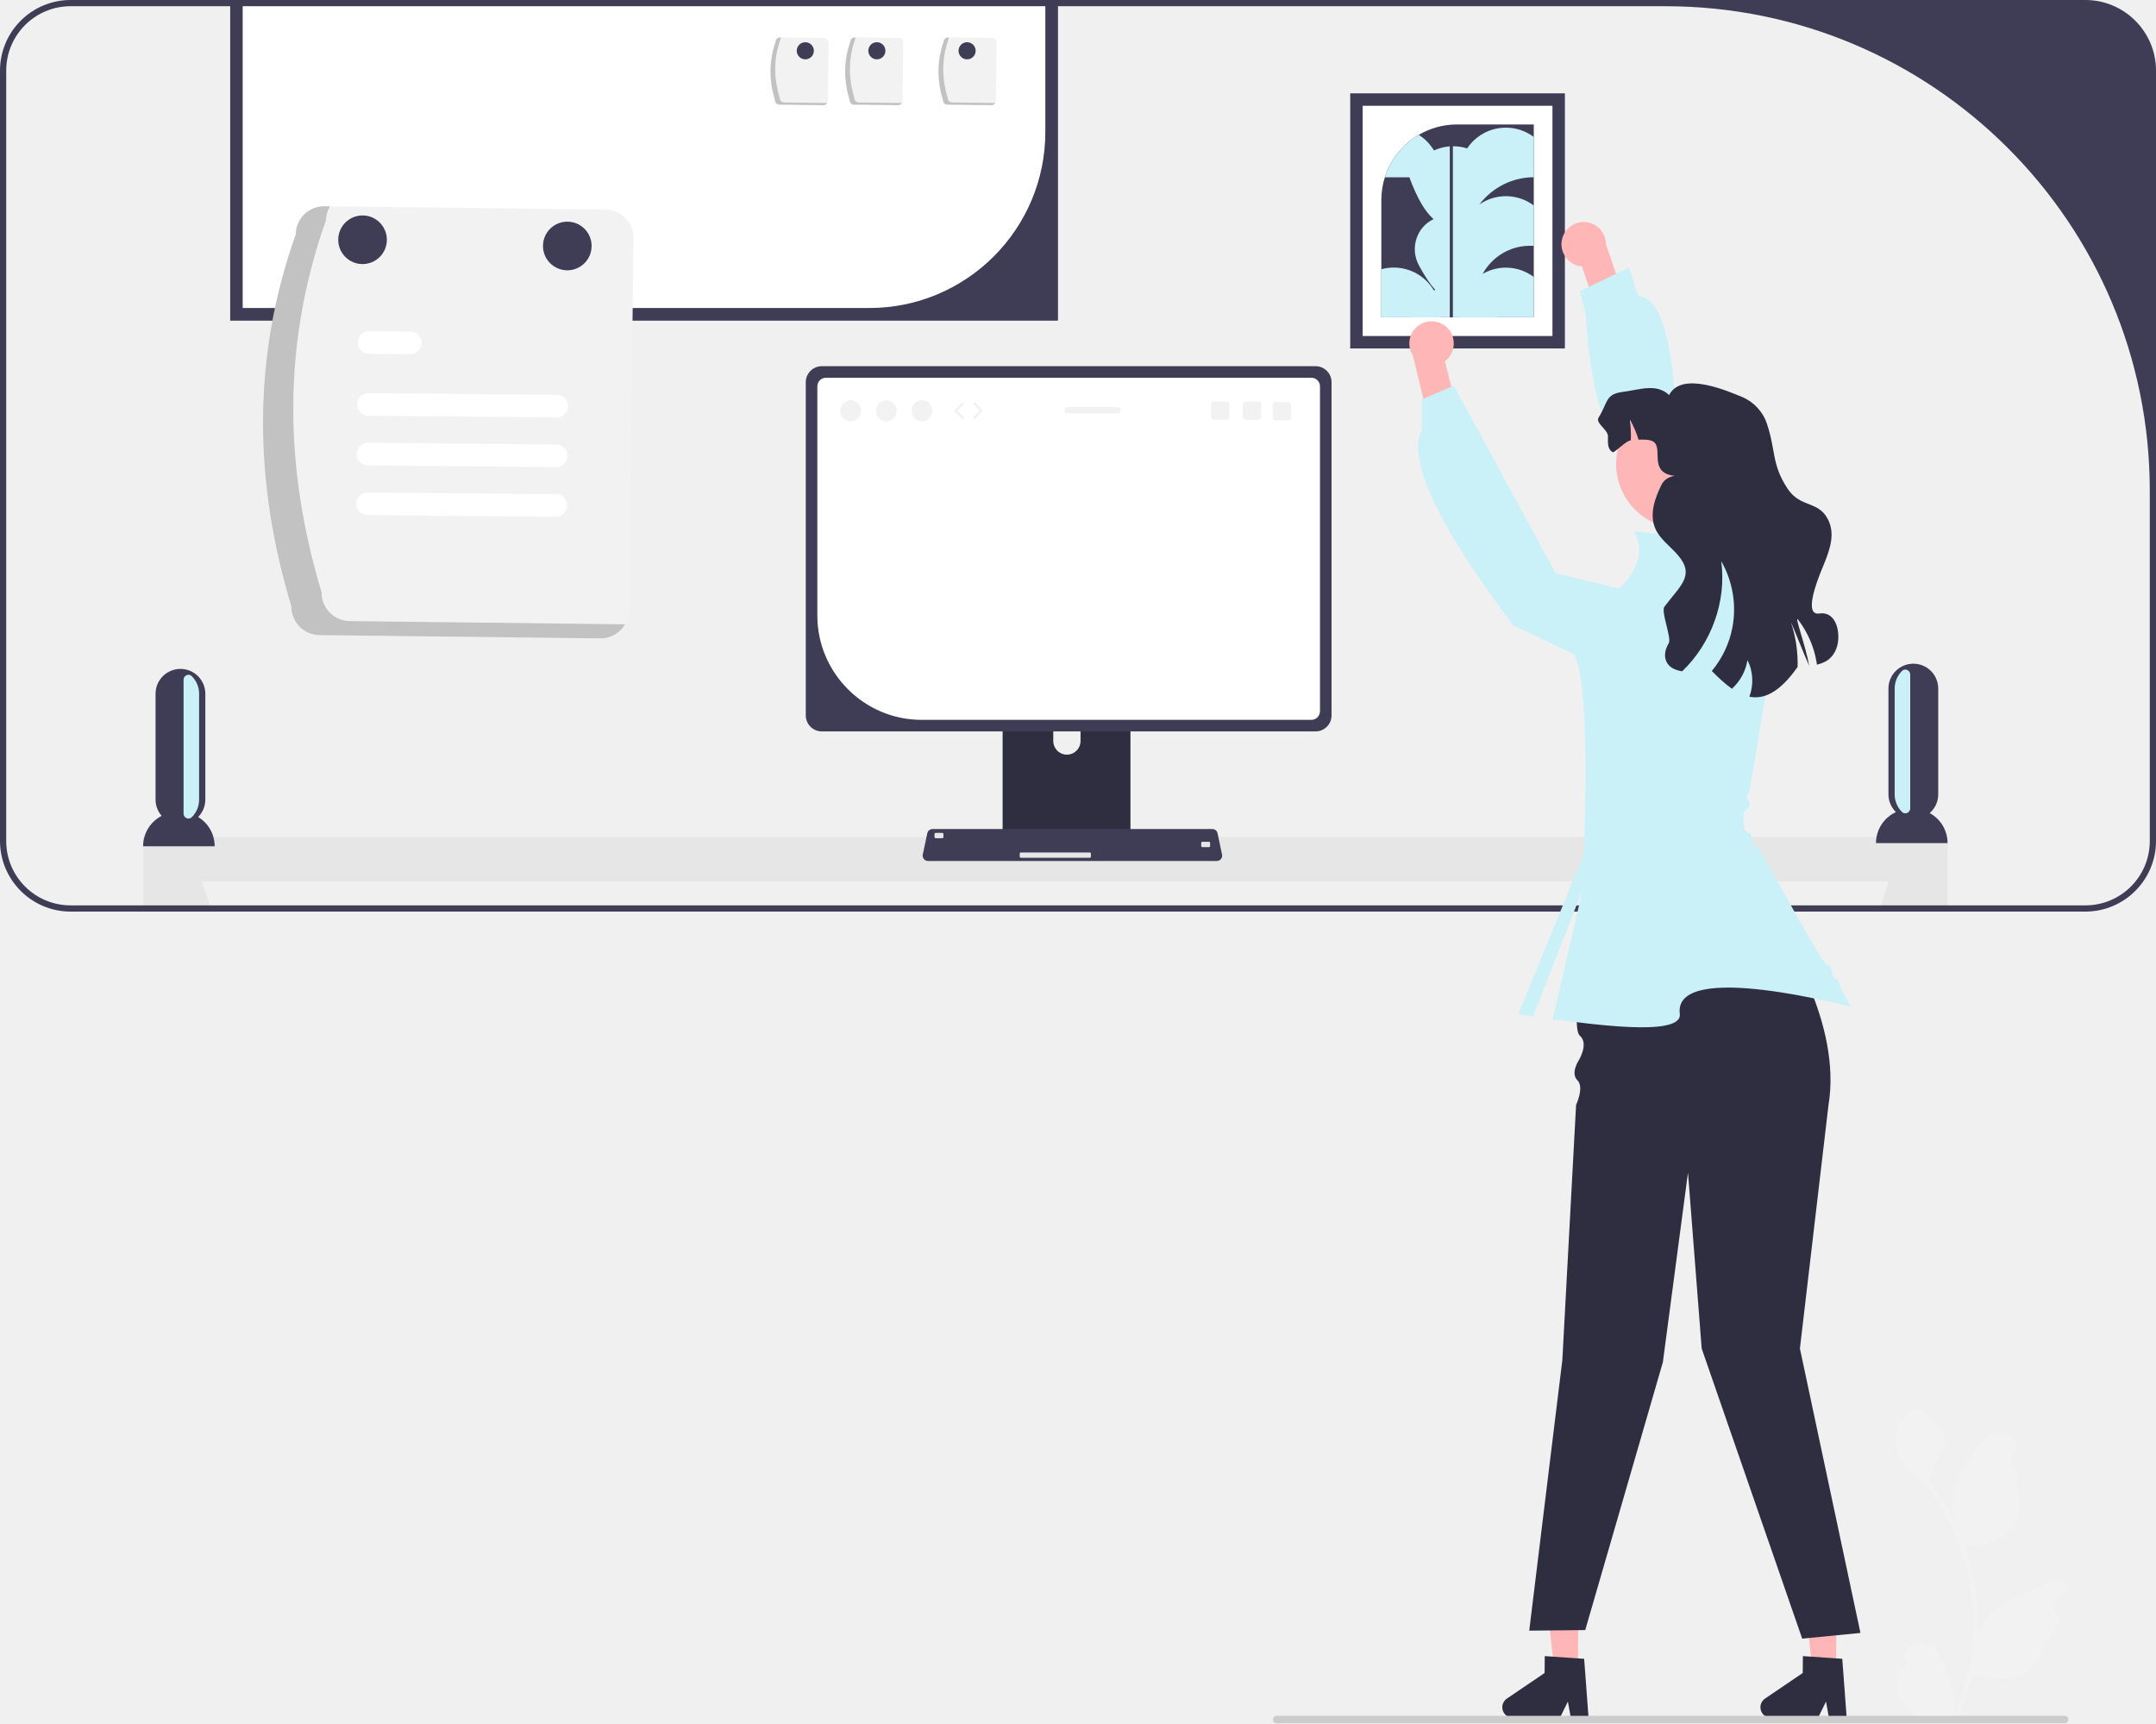
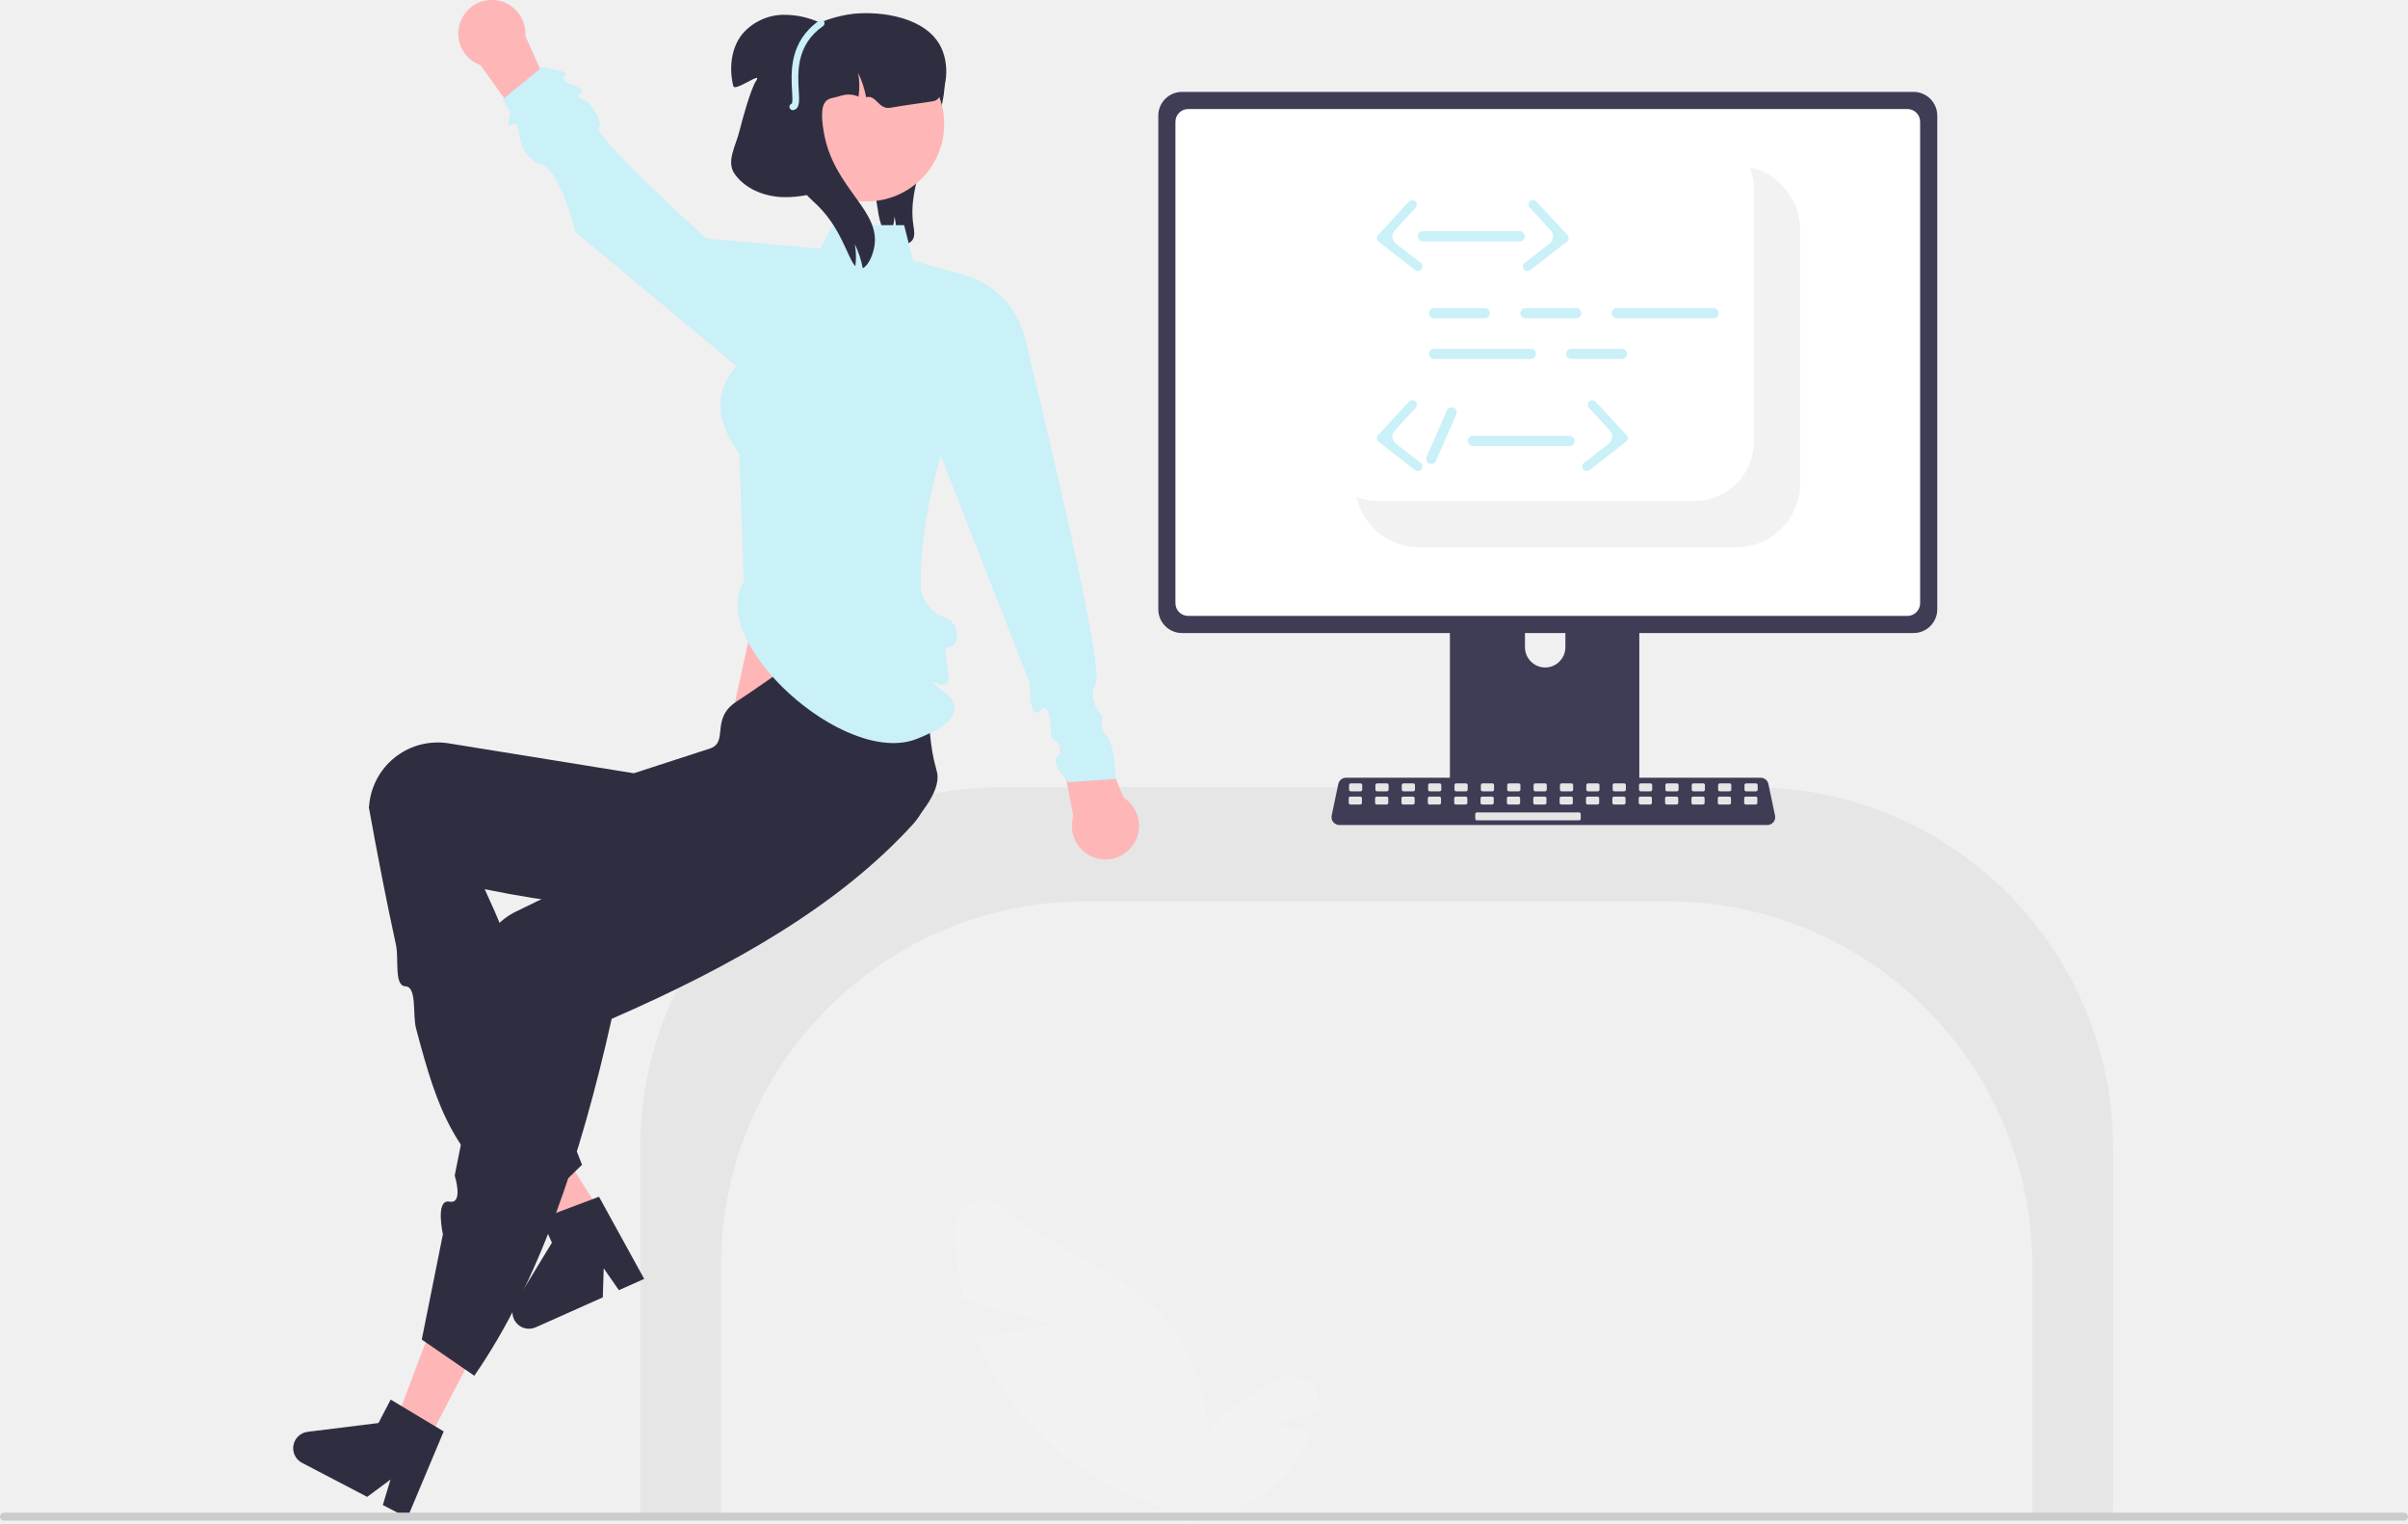
- <svg xmlns="http://www.w3.org/2000/svg" width="693" height="553.877" viewBox="0 0 693 553.877">
-   <rect x="46" y="269.036" width="580" height="14.233" fill="#e6e6e6" />
-   <g>
-     <path d="M63.693,262.601c1.421-1.444,2.307-3.413,2.307-5.601v-34c0-2.21-.9-4.21-2.34-5.66-.75-.75-1.66-1.35-2.66-1.76-.93-.37-1.94-.58-3-.58-4.42,0-8,3.58-8,8v34c0,2.003,.74,3.829,1.956,5.232-3.535,1.83-5.956,5.513-5.956,9.768h23c0-3.989-2.13-7.471-5.307-9.399Z" fill="#3f3d56" />
-     <path d="M620.262,261.339c1.675-1.466,2.738-3.614,2.738-6.017v-34c0-4.42-3.58-8-8-8-1.06,0-2.07,.21-3,.58-1,.41-1.91,1.01-2.66,1.76-1.44,1.45-2.34,3.45-2.34,5.66v34c0,2.236,.929,4.241,2.406,5.692-3.778,1.742-6.406,5.552-6.406,9.985h23c0-4.169-2.319-7.795-5.738-9.661Z" fill="#3f3d56" />
-   </g>
-   <rect x="46" y="282.38" width="14.23" height="10.62" fill="#e6e6e6" />
-   <polygon points="68.18 293 53.11 293 52.45 291 49.89 283.27 49.82 283.06 51.76 282.38 63.25 278.35 64.9 283.27 67.5 291 68.18 293" fill="#e6e6e6" />
-   <polygon points="622.18 283.06 622.11 283.27 619.55 291 618.89 293 603.82 293 604.5 291 607.1 283.27 608.75 278.35 620.24 282.38 622.18 283.06" fill="#e6e6e6" />
-   <rect x="611.77" y="282.38" width="14.23" height="10.62" fill="#e6e6e6" />
-   <rect x="74" width="266" height="103" fill="#3f3d56" />
-   <rect x="74" width="266" height="103" fill="#3f3d56" />
-   <path d="M78,0V99h201.394c31.263,0,56.606-25.343,56.606-56.606V0H78Z" fill="#fff" />
-   <path d="M670.31,0H22.69C10.18,0,0,10.18,0,22.69v247.62c0,12.51,10.18,22.69,22.69,22.69H670.31c12.51,0,22.69-10.18,22.69-22.69V22.69c0-12.51-10.18-22.69-22.69-22.69Zm20.69,270.31c0,11.43-9.26,20.69-20.69,20.69H22.69c-11.43,0-20.69-9.26-20.69-20.69V22.69C2,11.26,11.26,2,22.69,2H535.32c85.98,0,155.68,69.7,155.68,155.68v112.63Z" fill="#3f3d56" />
-   <path d="M361.37,209.23h-37.13c-1.09,0-1.97,.89-1.97,1.99v58.65h41.09v-58.65c0-1.1-.89-1.99-1.99-1.99Zm-14.05,28.95c0,.99-.33,1.89-.89,2.63-.8,1.06-2.07,1.75-3.5,1.75-1.42,0-2.69-.69-3.49-1.75-.56-.74-.89-1.64-.89-2.63v-6.81c.02-2.39,1.98-4.34,4.38-4.34s4.37,1.95,4.39,4.34v6.81Z" fill="#2f2e41" />
-   <path d="M322.14,268v5.65c0,.61,.49,1.11,1.1,1.11h39.14c.6,0,1.1-.5,1.1-1.11v-5.65h-41.34Z" fill="#3f3d56" />
-   <path d="M422.86,117.7h-158.72c-2.83,0-5.14,2.31-5.14,5.14v107.1c0,2.84,2.31,5.15,5.14,5.15h158.72c2.83,0,5.14-2.31,5.14-5.15V122.84c0-2.83-2.31-5.14-5.14-5.14Z" fill="#3f3d56" />
-   <path d="M421.52,121.41h-156.05c-1.519,0-2.75,1.231-2.75,2.75v73.731c0,18.413,15.065,33.479,33.479,33.479h125.332c1.512,0,2.75-1.238,2.75-2.75V124.17c0-1.518-1.242-2.76-2.76-2.76Z" fill="#fff" />
-   <g>
-     <path d="M392.8,274.67l-1.19-5.63-.25-1.21c-.16-.79-.86-1.36-1.67-1.36h-89.97c-.8,0-1.5,.57-1.67,1.36l-.25,1.21-1.19,5.63c-.1,.51,.02,1.03,.35,1.43,.32,.4,.81,.63,1.32,.63h92.85c.52,0,1-.23,1.33-.63,.32-.4,.45-.92,.34-1.43Z" fill="#3f3d56" />
-     <rect x="300.384" y="267.703" width="2.86" height="1.716" rx=".369" ry=".369" fill="#e6e6e6" />
-     <rect x="386.106" y="270.563" width="2.86" height="1.716" rx=".369" ry=".369" fill="#e6e6e6" />
-     <rect x="327.769" y="273.994" width="22.877" height="1.716" rx=".369" ry=".369" fill="#e6e6e6" />
-   </g>
-   <g>
-     <path d="M93.656,194.895c-12.001-39.797-12.753-79.65,1.398-119.578,.065-5.039,4.196-9.075,9.236-9.022l90.308,1.056c5.039,.065,9.075,4.196,9.022,9.235l-1.398,119.578c-.065,5.039-4.196,9.075-9.235,9.022l-90.308-1.056c-5.039-.065-9.075-4.196-9.022-9.235Z" fill="#f2f2f2" />
-     <path d="M112.394,199.631c-5.039-.065-9.075-4.196-9.022-9.235-12.002-39.797-12.753-79.65,1.398-119.578,.028-1.589,.476-3.142,1.297-4.503l-1.777-.021c-5.039-.053-9.171,3.983-9.236,9.022-14.151,39.928-13.399,79.781-1.398,119.578-.053,5.039,3.983,9.171,9.022,9.235l90.308,1.056c3.265,.027,6.295-1.698,7.938-4.519l-88.531-1.035Z" isolation="isolate" opacity=".2" />
-     <path d="M178.914,134.161l-60.519-.54c-2.005-.02-3.615-1.662-3.594-3.668,.02-2.002,1.657-3.61,3.659-3.594l60.519,.54c2.005,.024,3.611,1.67,3.587,3.675-.024,1.996-1.655,3.599-3.652,3.587l0,0Z" fill="#fff" />
-     <path d="M131.886,113.827l-13.314-.119c-2.005-.012-3.622-1.647-3.61-3.652,.012-2.005,1.647-3.622,3.652-3.61l.023,0,13.314,.119c2.005,.024,3.611,1.67,3.587,3.675-.024,1.996-1.655,3.599-3.652,3.587Z" fill="#fff" />
-     <path d="M178.629,166.088l-60.519-.54c-2.005-.024-3.611-1.67-3.587-3.675,.024-1.996,1.655-3.599,3.652-3.587l60.519,.54c2.005,.012,3.622,1.647,3.61,3.652s-1.647,3.622-3.652,3.61l-.023-0Z" fill="#fff" />
-     <path d="M178.771,150.124l-60.519-.54c-2.005-.015-3.619-1.654-3.603-3.659,.015-2.005,1.654-3.619,3.659-3.603l.009,0,60.519,.54c2.005,.024,3.611,1.67,3.587,3.675-.024,1.996-1.655,3.599-3.652,3.587l0,0Z" fill="#fff" />
-     <circle cx="116.533" cy="77.062" r="7.816" fill="#3f3d56" />
-     <circle cx="182.348" cy="79.062" r="7.816" fill="#3f3d56" />
-   </g>
-   <g>
-     <ellipse cx="273.422" cy="132.038" rx="3.321" ry="3.395" fill="#f2f2f2" />
-     <ellipse cx="284.894" cy="132.038" rx="3.321" ry="3.395" fill="#f2f2f2" />
-     <ellipse cx="296.366" cy="132.038" rx="3.321" ry="3.395" fill="#f2f2f2" />
-     <path d="M309.447,134.721c-.102,0-.204-.04-.281-.118l-2.241-2.291c-.149-.153-.149-.397,0-.549l2.241-2.29c.152-.155,.401-.157,.555-.006,.155,.152,.158,.4,.006,.555l-1.972,2.016,1.972,2.016c.152,.155,.149,.404-.006,.555-.076,.075-.175,.112-.275,.112Z" fill="#f2f2f2" />
-     <path d="M313.212,134.721c-.099,0-.198-.037-.275-.112-.155-.152-.158-.4-.006-.555l1.972-2.016-1.972-2.016c-.152-.155-.149-.404,.006-.555,.155-.152,.404-.149,.555,.006l2.24,2.29c.149,.153,.149,.397,0,.549l-2.24,2.291c-.077,.079-.179,.118-.281,.118Z" fill="#f2f2f2" />
-     <path d="M404.515,129.036h-4.166c-.475,0-.86,.385-.86,.86v4.17c0,.475,.385,.86,.86,.86h4.166c.475,0,.864-.385,.864-.86v-4.17c0-.475-.389-.86-.864-.86Z" fill="#f2f2f2" />
-     <path d="M394.305,129.036h-4.166c-.475,0-.86,.385-.86,.86v4.17c0,.475,.385,.86,.86,.86h4.166c.475,0,.864-.385,.864-.86v-4.17c0-.475-.389-.86-.864-.86Z" fill="#f2f2f2" />
-     <path d="M414.136,129.232h-4.166c-.475,0-.86,.385-.86,.86v4.17c0,.475,.385,.86,.86,.86h4.166c.475,0,.864-.385,.864-.86v-4.17c0-.475-.389-.86-.864-.86Z" fill="#f2f2f2" />
-     <path d="M359.191,130.819h-16.025c-.581,0-1.048,.471-1.048,1.048s.467,1.048,1.048,1.048h16.025c.577,0,1.048-.471,1.048-1.048s-.471-1.048-1.048-1.048Z" fill="#f2f2f2" />
-   </g>
-   <g>
-     <path d="M303.09,32.19c-1.882-6.241-2-12.49,.219-18.752,.01-.79,.658-1.423,1.448-1.415l14.162,.166c.79,.01,1.423,.658,1.415,1.448l-.219,18.752c-.01,.79-.658,1.423-1.448,1.415l-14.162-.166c-.79-.01-1.423-.658-1.415-1.448Z" fill="#f2f2f2" />
-     <path d="M306.028,32.933c-.79-.01-1.423-.658-1.415-1.448-1.882-6.241-2-12.491,.219-18.752,.004-.249,.075-.493,.203-.706l-.279-.003c-.79-.008-1.438,.625-1.448,1.415-2.219,6.261-2.101,12.511-.219,18.752-.008,.79,.625,1.438,1.415,1.448l14.162,.166c.512,.004,.987-.266,1.245-.709l-13.883-.162Z" isolation="isolate" opacity=".2" />
-   </g>
-   <g>
-     <path d="M273.09,32.19c-1.882-6.241-2-12.49,.219-18.752,.01-.79,.658-1.423,1.448-1.415l14.162,.166c.79,.01,1.423,.658,1.415,1.448l-.219,18.752c-.01,.79-.658,1.423-1.448,1.415l-14.162-.166c-.79-.01-1.423-.658-1.415-1.448Z" fill="#f2f2f2" />
-     <path d="M276.028,32.933c-.79-.01-1.423-.658-1.415-1.448-1.882-6.241-2-12.491,.219-18.752,.004-.249,.075-.493,.203-.706l-.279-.003c-.79-.008-1.438,.625-1.448,1.415-2.219,6.261-2.101,12.511-.219,18.752-.008,.79,.625,1.438,1.415,1.448l14.162,.166c.512,.004,.987-.266,1.245-.709l-13.883-.162Z" isolation="isolate" opacity=".2" />
-   </g>
-   <g>
-     <path d="M249.09,32.19c-1.882-6.241-2-12.49,.219-18.752,.01-.79,.658-1.423,1.448-1.415l14.162,.166c.79,.01,1.423,.658,1.415,1.448l-.219,18.752c-.01,.79-.658,1.423-1.448,1.415l-14.162-.166c-.79-.01-1.423-.658-1.415-1.448Z" fill="#f2f2f2" />
-     <path d="M252.028,32.933c-.79-.01-1.423-.658-1.415-1.448-1.882-6.241-2-12.491,.219-18.752,.004-.249,.075-.493,.203-.706l-.279-.003c-.79-.008-1.438,.625-1.448,1.415-2.219,6.261-2.101,12.511-.219,18.752-.008,.79,.625,1.438,1.415,1.448l14.162,.166c.512,.004,.987-.266,1.245-.709l-13.883-.162Z" isolation="isolate" opacity=".2" />
-   </g>
-   <circle cx="258.85" cy="16.323" r="2.751" fill="#3f3d56" />
-   <circle cx="281.85" cy="16.323" r="2.751" fill="#3f3d56" />
-   <circle cx="310.85" cy="16.323" r="2.751" fill="#3f3d56" />
-   <path d="M64,223v34c0,2.209-.895,4.207-2.341,5.654-.977,.978-2.659,.241-2.659-1.141v-43.039c0-1.369,1.665-2.121,2.637-1.157l.023,.022c1.44,1.45,2.34,3.45,2.34,5.66Z" fill="#caf0f8" />
-   <path d="M609,221.323v34c0,2.209,.895,4.207,2.341,5.654,.977,.978,2.659,.241,2.659-1.141v-43.039c0-1.369-1.665-2.121-2.637-1.157l-.023,.022c-1.44,1.45-2.34,3.45-2.34,5.66Z" fill="#caf0f8" />
-   <rect x="434" y="30" width="69" height="82" fill="#3f3d56" />
-   <path d="M438,108h61V34h-61V108Z" fill="#fff" />
-   <path d="M468.34,40c-4.49,0-8.7,1.22-12.31,3.34-5.14,3.02-9.08,7.87-10.91,13.66-.73,2.32-1.12,4.78-1.12,7.34v37.66h49V40h-24.66Z" fill="#3f3d56" />
-   <path d="M481.181,101.972h-28.181c1.365-3.866,4.275-7.006,7.992-8.66,1.863-.837,3.926-1.305,6.099-1.305,1.565,0,3.079,.239,4.494,.698,4.474,1.405,8.042,4.863,9.596,9.268Z" fill="#caf0f8" />
-   <g>
-     <path d="M448,86c-1.38,0-2.73,.19-4,.54v15.46h18.96c.03-.33,.04-.66,.04-1,0-2.81-.78-5.45-2.12-7.69-2.63-4.38-7.41-7.31-12.88-7.31Z" fill="#caf0f8" />
-     <path d="M493,56.972v-12.955c-2.491-1.873-5.6-2.99-8.969-2.99-5.192,0-9.766,2.651-12.446,6.677-1.415-.458-2.93-.698-4.494-.698-2.172,0-4.235,.468-6.099,1.305-.03,.013-.057,.031-.086,.044-.009-.015-.017-.031-.026-.046-1.21-2.01-2.87-3.72-4.85-4.97-5.14,3.02-9.08,7.87-10.91,13.66h7.891c2.517,6.801,5.114,11.134,7.777,13.439-5.514,2.576-7.625,9.417-4.739,14.793,5.682,10.583,10.109,12.781,13.9,10.745-.556,1.564-.866,3.245-.866,4.999,0,.339,.01,.668,.04,.996h23.876v-12.955c-2.491-1.873-5.6-2.99-8.969-2.99-2.722,0-5.27,.734-7.469,2.007l.047-.084c3.081-5.49,8.822-8.951,15.117-8.951h1.273v-12.955c-2.491-1.873-5.6-2.99-8.969-2.99-3.172,0-6.11,.993-8.53,2.681l.097-.125c4.193-5.394,10.57-8.64,17.402-8.64h0Z" fill="#caf0f8" />
-   </g>
-   <rect x="466" y="45" width="1" height="57" fill="#3f3d56" />
-   <g>
-     <polygon points="507.178 536.66 499.593 536.596 496.235 506.656 507.43 506.75 507.178 536.66" fill="#ffb6b6" />
-     <path d="M482.881,548.722c-.016,1.867,1.489,3.404,3.362,3.421l15.082,.126,2.64-5.352,.97,5.379,5.691,.052-1.437-19.185-1.98-.132-8.076-.557-2.605-.174-.046,5.428-12.115,8.217c-.922,.626-1.477,1.663-1.486,2.777Z" fill="#2f2e41" />
-   </g>
-   <g>
-     <polygon points="590.147 536.66 582.562 536.596 579.204 506.656 590.399 506.75 590.147 536.66" fill="#ffb6b6" />
-     <path d="M565.85,548.722c-.016,1.867,1.489,3.404,3.362,3.421l15.082,.126,2.64-5.352,.97,5.379,5.691,.052-1.437-19.185-1.98-.132-8.076-.557-2.605-.174-.046,5.428-12.115,8.217c-.922,.626-1.477,1.663-1.486,2.777Z" fill="#2f2e41" />
-   </g>
-   <path d="M465.068,105.229c3.189,2.972,2.891,8.295-.621,10.878l8.65,34.592-8.98,4.745-9.974-41.161c-1.752-2.709-1.502-6.357,.819-8.798,2.72-2.861,7.244-2.976,10.105-.256Z" fill="#ffb6b6" />
-   <path d="M509.539,300.493h63.272s19.316,28.319,14.91,54.751l-9.178,78.196,19.457,91.413-18.723,1.836-32.306-93.248-4.405-56.536-8.077,60.942-24.95,86.088-18.003,.185,10.646-87.007,4.415-81.984s2.698-5.677,.426-7.92,.335-6.226,.335-6.226c0,0,3.48-5.508,.436-8.105-3.043-2.597,1.744-32.384,1.744-32.384Z" fill="#2f2e41" />
-   <path d="M595,323.672s-57.27-15.419-55.068,2.203c.975,7.801-30.97,2.871-40.831,1.711l9.626-41.727-15.962,40.868c-2.908-.455-4.714-.808-4.714-.808l21.043-51.441s2.203-49.928-2.313-62.168c-4.516-12.24,6.718-17.13,6.718-17.13,11.096-8.233,16.394-16.366,11.682-24.325l24.296,2.093,2.203,11.953,20.661,10.059-10.068,59.547s-1.31,1.446-.445,2.631,1.015,2.13-.529,3.126c-1.543,.996-.824,4.873-.824,4.873,0,0,.073,2.397,1.513,2.564s.949,1.609,.949,1.609c0,0-.094,2.91,1.299,2.203,.936-.475,21.719,39.483,23.304,38.845,1.585-.638,1.038,4.075,2.413,4.288s1.384,2.467,1.977,3.527c1.892,3.381,3.068,5.497,3.068,5.497Z" fill="#caf0f8" />
-   <path d="M530.103,215.429l2.498-23.302-32.578-7.869-32.717-60.299-10.279,4.405v10.279s-8.811,8.811,20.906,50.727l8.464,11.683,46.205,21.698-2.498-7.323Z" fill="#caf0f8" />
-   <g>
-     <path d="M502.115,76.792c-1.085,4.222,2.033,8.546,6.383,8.83l11.348,33.803,10.122-.84-13.772-40.05c.016-3.226-2.159-6.165-5.43-6.971-3.833-.945-7.706,1.396-8.651,5.228Z" fill="#ffb6b6" />
-     <path d="M571.68,203.339h0c8.301-5.437,9.322-17.211,2.08-23.996l-34.937-32.735s1.318-51.278-12.26-51.404l-2.935-9.171-15.793,7.537,1.919,7.58s1.033,31.368,10.311,40.722c.168,13.213,5.706,16.716,5.706,16.716l45.908,44.75Z" fill="#caf0f8" />
-   </g>
-   <circle cx="540.296" cy="149.12" r="20.816" fill="#ffb6b6" />
-   <path d="M590.876,205.448c-.15,2.99-1.58,5.86-4.23,7.23-.84,.42-1.72,.74-2.63,.97-.03-.3-.08-.59-.13-.88-.83-4.92-2.89-9.61-5.9-13.57-1.43-1.88,2.53,8.78,3.53,14.78-.91-1.82-5.54-13.5-5.84-13.94,0,.02,.02,.08,.06,.21,1.5,4.53,2.18,9.33,2.07,14.11-5.8,8.27-10.85,10.5-15.5,9.57,1.4-3.78,1.25-8.16-.64-11.74-.52,3.52-2.35,6.79-4.97,9.19-2.2-1.53-4.34-3.56-6.47-5.71,3.35-4.03,5.67-8.9,6.63-14.05,1.37-7.21,.06-14.9-3.61-21.25,1.77,12.89-3.16,26.44-12.55,35.4-2.22-.34-4.22-1.22-5.11-3.2-.83-1.86-.27-4.06,.78-5.8,1.03-1.74-2.58-10.15-1.37-11.77,5.06-6.74,9.87-9.98,4.45-16.43-2.49-2.97-5.96-5.25-7.45-8.83-1.88-4.51-.07-9.66,2.11-14.02,2.19-4.37,9.48-2.33,4.6-2.73-8.39-.68-4.73-7.49-6.57-10.33-1.03-1.59-3.57-1.33-5.47-1.35-.67-2.25-1.61-4.43-2.79-6.47,.3,2.21,.41,4.45,.33,6.68-1.52,.26-3.99,2.81-5.3,3.63l-.48,.23c-1.85-1.06-1.575-3.042-1.585-5.182-.02-2.14-4.14-4.19-3-6,3.03-4.79,2.055-7.488,7.676-8.218s10.85-2.86,15,1c4-8,19.57-.94,23.33,.57,3.76,1.52,6.79,4.74,8.07,8.58,2.98,8.9,1.47,13,6.6,20.85,4.39,6.72,10.6,3.55,13.51,11.03,1.83,4.72-.35,9.94-2.29,14.61-1.94,4.68-5.95,15.33-.95,14.57,4.26-.66,6.33,3.58,6.09,8.26Z" fill="#2f2e41" />
-   <path d="M610.524,536.544c2.066,.129,3.208-2.437,1.645-3.933l-.155-.618c.02-.05,.041-.099,.062-.148,2.089-4.982,9.17-4.947,11.241,.042,1.839,4.428,4.179,8.864,4.756,13.546,.258,2.067,.142,4.172-.316,6.2,4.308-9.411,6.575-19.687,6.575-30.021,0-2.597-.142-5.193-.433-7.783-.239-2.119-.568-4.224-.995-6.31-2.306-11.277-7.299-22.018-14.5-30.99-3.462-1.892-6.349-4.851-8.093-8.397-.626-1.279-1.117-2.655-1.35-4.056,.394,.052,1.486-5.949,1.188-6.317,.549-.833,1.532-1.247,2.131-2.06,2.982-4.043,7.091-3.337,9.236,2.157,4.582,2.313,4.627,6.148,1.815,9.837-1.789,2.347-2.035,5.522-3.604,8.035,.162,.207,.329,.407,.491,.614,2.961,3.798,5.522,7.88,7.681,12.169-.61-4.766,.291-10.508,1.826-14.21,1.748-4.217,5.025-7.769,7.91-11.415,3.466-4.379,10.573-2.468,11.184,3.083,.006,.054,.012,.107,.017,.161-.429,.242-.848,.499-1.259,.77-2.339,1.547-1.531,5.174,1.241,5.602l.063,.01c-.155,1.544-.42,3.074-.807,4.579,3.702,14.316-4.29,19.53-15.701,19.764-.252,.129-.497,.258-.749,.381,1.156,3.255,2.08,6.594,2.764,9.979,.614,2.99,1.04,6.013,1.279,9.049,.297,3.83,.271,7.68-.052,11.503l.019-.136c.82-4.211,3.107-8.145,6.427-10.87,4.946-4.063,11.933-5.559,17.268-8.824,2.568-1.572,5.859,.459,5.411,3.437l-.022,.143c-.794,.323-1.569,.698-2.319,1.117-.429,.242-.848,.499-1.259,.77-2.339,1.547-1.531,5.174,1.241,5.602l.063,.01c.045,.006,.084,.013,.129,.019-1.363,3.236-3.262,6.239-5.639,8.829-2.315,12.497-12.256,13.683-22.89,10.044h-.006c-1.163,5.064-2.861,10.011-5.044,14.726h-18.02c-.065-.2-.123-.407-.181-.607,1.666,.103,3.346,.006,4.986-.297-1.337-1.641-2.674-3.294-4.011-4.935-.032-.032-.058-.065-.084-.097-.678-.84-1.363-1.673-2.041-2.512l-0-.001c-.042-2.578,.267-5.147,.879-7.64l.001-0Z" fill="#f2f2f2" />
-   <path d="M409.166,552.687c0,.66,.53,1.19,1.19,1.19h253.29c.66,0,1.19-.53,1.19-1.19,0-.66-.53-1.19-1.19-1.19h-253.29c-.66,0-1.19,.53-1.19,1.19Z" fill="#ccc" />
+ <svg xmlns="http://www.w3.org/2000/svg" data-name="Layer 1" width="717.67" height="453.964" viewBox="0 0 717.67 453.964">
+   <path d="M527.601,309.438a3.827,3.827,0,0,1-4.314,1.257,5.829,5.829,0,0,1-.679-.248,28.826,28.826,0,0,0-.367-7.989,21.362,21.362,0,0,1-1.64,6.57,8.911,8.911,0,0,1-1.76-2.513,22.425,22.425,0,0,1-1.603-6.046c-1.204-7.088-2.393-14.462-.428-21.389,2.879-10.119,11.957-17.393,15.749-27.211l1.868-1.677c3.198,5.445,3.339,12.212,2.036,18.387-1.297,6.187-3.909,11.994-5.975,17.96s-3.613,12.313-2.655,18.556C528.054,306.566,528.39,308.181,527.601,309.438Z" transform="translate(-255.6148 -237.9612)" fill="#2f2e41" />
+   <polygon points="230.469 157.098 218.295 212.779 271.469 230.098 263.65 157.098 230.469 157.098" fill="#ffb6b6" />
+   <path d="M861.314,690.559h24.096V580.09A107.653,107.653,0,0,0,777.879,472.559H553.94A107.653,107.653,0,0,0,446.41,580.09V690.559h24.096V615.09A108.654,108.654,0,0,1,579.036,506.559H752.783A108.654,108.654,0,0,1,861.314,615.09Z" transform="translate(-255.6148 -237.9612)" fill="#e6e6e6" />
+   <path d="M568.509,632.767l-25.68-7.775a88.484,88.484,0,0,1-2.509-20.963,8.399,8.399,0,0,1,13.815-6.355c13.773,11.814,33.948,18.118,46.968,31.58a52.073,52.073,0,0,1,13.888,42.946l5.621,18.181a87.259,87.259,0,0,1-63.977-35.285,84.287,84.287,0,0,1-10.122-18.565C557.405,635.296,568.509,632.767,568.509,632.767Z" transform="translate(-255.6148 -237.9612)" fill="#f2f2f2" />
+   <path d="M635.438,662.54l13.098-3.966q.025-.104.05-.209a8.409,8.409,0,0,0-12.483-9.094c-5.946,3.532-12.548,6.573-17.289,11.476a26.559,26.559,0,0,0-7.083,21.904l-2.867,9.273a44.505,44.505,0,0,0,32.63-17.996,42.989,42.989,0,0,0,5.162-9.469C641.101,663.83,635.438,662.54,635.438,662.54Z" transform="translate(-255.6148 -237.9612)" fill="#f2f2f2" />
+   <path d="M741.463,391.091H690.458a2.721,2.721,0,0,0-2.717,2.724v80.574h56.447V393.815A2.723,2.723,0,0,0,741.463,391.091Zm-25.331,45.781a6.051,6.051,0,0,1-6.023-6.023v-9.293a6.023,6.023,0,0,1,12.046,0v9.293a6.051,6.051,0,0,1-6.023,6.023Z" transform="translate(-255.6148 -237.9612)" fill="#3f3d56" />
+   <path d="M825.924,265.347H607.895a7.078,7.078,0,0,0-7.066,7.066V419.54a7.073,7.073,0,0,0,7.066,7.066h218.029a7.073,7.073,0,0,0,7.066-7.066V272.413A7.078,7.078,0,0,0,825.924,265.347Z" transform="translate(-255.6148 -237.9612)" fill="#3f3d56" />
+   <path d="M824.104,270.45H609.717a3.787,3.787,0,0,0-3.779,3.787V417.718a3.786,3.786,0,0,0,3.779,3.779H824.104a3.786,3.786,0,0,0,3.779-3.779V274.237A3.787,3.787,0,0,0,824.104,270.45Z" transform="translate(-255.6148 -237.9612)" fill="#fff" />
+   <path d="M687.565,471.812v7.774a1.523,1.523,0,0,0,1.52,1.52h53.758a1.527,1.527,0,0,0,1.52-1.52V471.812Z" transform="translate(-255.6148 -237.9612)" fill="#3f3d56" />
+   <path d="M782.345,483.811H654.796a2.346,2.346,0,0,1-2.296-2.83l1.979-9.4a2.356,2.356,0,0,1,2.296-1.863H780.366a2.356,2.356,0,0,1,2.296,1.863l1.979,9.4a2.346,2.346,0,0,1-2.296,2.83Z" transform="translate(-255.6148 -237.9612)" fill="#3f3d56" />
+   <rect x="402.066" y="233.45" width="3.928" height="2.357" rx="0.488" fill="#e6e6e6" />
+   <rect x="409.923" y="233.45" width="3.928" height="2.357" rx="0.488" fill="#e6e6e6" />
+   <rect x="417.779" y="233.45" width="3.928" height="2.357" rx="0.488" fill="#e6e6e6" />
+   <rect x="425.636" y="233.45" width="3.928" height="2.357" rx="0.488" fill="#e6e6e6" />
+   <rect x="433.493" y="233.45" width="3.928" height="2.357" rx="0.488" fill="#e6e6e6" />
+   <rect x="441.35" y="233.45" width="3.928" height="2.357" rx="0.488" fill="#e6e6e6" />
+   <rect x="449.207" y="233.45" width="3.928" height="2.357" rx="0.488" fill="#e6e6e6" />
+   <rect x="457.063" y="233.45" width="3.928" height="2.357" rx="0.488" fill="#e6e6e6" />
+   <rect x="464.92" y="233.45" width="3.928" height="2.357" rx="0.488" fill="#e6e6e6" />
+   <rect x="472.777" y="233.45" width="3.928" height="2.357" rx="0.488" fill="#e6e6e6" />
+   <rect x="480.634" y="233.45" width="3.928" height="2.357" rx="0.488" fill="#e6e6e6" />
+   <rect x="488.49" y="233.45" width="3.928" height="2.357" rx="0.488" fill="#e6e6e6" />
+   <rect x="496.347" y="233.45" width="3.928" height="2.357" rx="0.488" fill="#e6e6e6" />
+   <rect x="504.204" y="233.45" width="3.928" height="2.357" rx="0.488" fill="#e6e6e6" />
+   <rect x="512.061" y="233.45" width="3.928" height="2.357" rx="0.488" fill="#e6e6e6" />
+   <rect x="519.917" y="233.45" width="3.928" height="2.357" rx="0.488" fill="#e6e6e6" />
+   <rect x="401.973" y="237.378" width="3.928" height="2.357" rx="0.488" fill="#e6e6e6" />
+   <rect x="409.83" y="237.378" width="3.928" height="2.357" rx="0.488" fill="#e6e6e6" />
+   <rect x="417.687" y="237.378" width="3.928" height="2.357" rx="0.488" fill="#e6e6e6" />
+   <rect x="425.543" y="237.378" width="3.928" height="2.357" rx="0.488" fill="#e6e6e6" />
+   <rect x="433.4" y="237.378" width="3.928" height="2.357" rx="0.488" fill="#e6e6e6" />
+   <rect x="441.257" y="237.378" width="3.928" height="2.357" rx="0.488" fill="#e6e6e6" />
+   <rect x="449.114" y="237.378" width="3.928" height="2.357" rx="0.488" fill="#e6e6e6" />
+   <rect x="456.97" y="237.378" width="3.928" height="2.357" rx="0.488" fill="#e6e6e6" />
+   <rect x="464.827" y="237.378" width="3.928" height="2.357" rx="0.488" fill="#e6e6e6" />
+   <rect x="472.684" y="237.378" width="3.928" height="2.357" rx="0.488" fill="#e6e6e6" />
+   <rect x="480.541" y="237.378" width="3.928" height="2.357" rx="0.488" fill="#e6e6e6" />
+   <rect x="488.398" y="237.378" width="3.928" height="2.357" rx="0.488" fill="#e6e6e6" />
+   <rect x="496.254" y="237.378" width="3.928" height="2.357" rx="0.488" fill="#e6e6e6" />
+   <rect x="504.111" y="237.378" width="3.928" height="2.357" rx="0.488" fill="#e6e6e6" />
+   <rect x="511.968" y="237.378" width="3.928" height="2.357" rx="0.488" fill="#e6e6e6" />
+   <rect x="519.825" y="237.378" width="3.928" height="2.357" rx="0.488" fill="#e6e6e6" />
+   <rect x="439.686" y="242.092" width="31.427" height="2.357" rx="0.488" fill="#e6e6e6" />
+   <path d="M792.138,306.469v75.52a19.073,19.073,0,0,1-19.07,19.07h-94.52a19.081,19.081,0,0,1-17.51-11.49,17.984,17.984,0,0,1-1.13-3.51,17.367,17.367,0,0,0,6.3,1.17h94.52a17.605,17.605,0,0,0,17.58-17.58v-75.52a17.368,17.368,0,0,0-1.17-6.3,17.988,17.988,0,0,1,3.51,1.13A19.081,19.081,0,0,1,792.138,306.469Z" transform="translate(-255.6148 -237.9612)" fill="#f2f2f2" />
+   <polygon points="183.897 368.973 174.522 374.778 146.903 340.828 160.739 332.262 183.897 368.973" fill="#ffb6b6" />
+   <path d="M447.605,619.06l-7.541,3.367-4.524-6.519-.269,8.659-20.001,8.929a4.924,4.924,0,0,1-6.214-7.056l11.048-18.162-3.213-7.198,17.248-6.497Z" transform="translate(-255.6148 -237.9612)" fill="#2f2e41" />
+   <path d="M413.25,600.403l15.834-15.344c-11.764-29.029-12.704-47.022-29.012-82.131,38.693,7.914,66.356,7.433,98.356.337,10.833-2.365,38.786-23.956,36.487-35.027q-.161-.776-.381-1.538c-3.435-11.711-1.016-29.646-8.451-42.642-13.755-5.186-34.653,12.326-51,23-7.883,5.147-2.112,12.161-8,14l-22.569,7.326-55.373-8.943a20.511,20.511,0,0,0-23.376,17.359q-.141.902-.204,1.813c2.548,14.103,5.204,27.837,8.063,40.873.923,4.208-.635,12.275,2.836,12.395s2.073,8.464,3.154,12.543C386.269,569.54,390.477,581.694,413.25,600.403Z" transform="translate(-255.6148 -237.9612)" fill="#2f2e41" />
+   <polygon points="127.329 429.745 117.562 424.647 133.015 383.711 147.43 391.235 127.329 429.745" fill="#ffb6b6" />
+   <path d="M381.316,637.145l15.661,10.783c19.195-27.76,31.658-64.854,40.939-106.36,36.139-15.765,67.761-33.801,89.796-57.993a20.915,20.915,0,0,0-1.209-29.095q-.578-.542-1.196-1.039c-9.545-7.603-30.743-3.228-44.292-9.583l-24.204,33.5,2.782,7.803-8.42,4.099-7.109,3.461-8.138,3.962L409.248,509.669a20.484,20.484,0,0,0-9.089,27.629q.404.818.878,1.6l-9.908,49.36s2.726,8.593-1.563,7.789-1.952,9.725-1.952,9.725Z" transform="translate(-255.6148 -237.9612)" fill="#2f2e41" />
+   <path d="M377.029,690.267l-7.321-3.821,2.301-7.594-6.955,5.165-19.418-10.135a4.924,4.924,0,0,1,1.673-9.252l21.096-2.616,3.647-6.988,15.802,9.486Z" transform="translate(-255.6148 -237.9612)" fill="#2f2e41" />
+   <path d="M590.506,475.665l-11.423-27.606-9,5,5.435,28.082a10.001,10.001,0,1,0,14.988-5.476Z" transform="translate(-255.6148 -237.9612)" fill="#ffb6b6" />
+   <path d="M398.823,257.368l17.381,24.3,7.633-6.909L412.18,248.638a10.001,10.001,0,1,0-13.357,8.73Z" transform="translate(-255.6148 -237.9612)" fill="#ffb6b6" />
+   <path d="M477.312,411.382c-11.274,17.486,30.028,55.586,51.772,46.677,3.807-1.56,16.904-6.713,7.952-13.856s1.038.851,1.274-3.799c.158-3.109-2.249-9.929.262-9.637s3.953-6.971-1.517-8.822a10.618,10.618,0,0,1-7-9c-.523-19.167,5.968-39.177,5.968-39.177l26.498,67.735s-.196,11.719,3.183,8.137,3.133,8.009,3.133,8.009,5.025,3.507,2.135,5.458,3.111,7.952,3.111,7.952l14-1s-.219-10.4-2.61-12.7-1.216-5.919-1.216-5.919-4.928-4.584-2.051-9.983-20.951-101.961-20.951-101.961a25.72,25.72,0,0,0-18.366-19.62l-15.121-4.163-2.685-10.653H503.792l-3.709,7-34-3s-33.643-30.61-32-33-3.573-7.986-3.573-7.986-4.454-1.458-1.941-2.236-2.237-2.578-2.237-2.578-4.4-1.156-2.325-2.678-6.925-2.522-6.925-2.522l-11.677,9.528,2.36,4.002s-1.439,5.449.439,3.46,2.232,3.784,2.232,3.784.959,6.322,6.646,8.227,10,20,10,20l48,40c-7.311,8.391-5.571,17.166.906,26.142Z" transform="translate(-255.6148 -237.9612)" fill="#caf0f8" />
+   <circle cx="258.343" cy="36.964" r="23.056" fill="#ffb6b6" />
+   <path d="M534.083,268.059c-.59.17-9.25,1.3-13,2-3.68.69-4.32-4-7.33-3.12a.127.127,0,0,0-.01-.06,28.344,28.344,0,0,0-2.37-7.17,21.178,21.178,0,0,1,.17,6.6.984.984,0,0,1-.02.17c-.01.1-.03.19-.04.29-3.18-1.4-5.2-.15-7.4.29-2.46.49-4.38,1.57-3,10,2.83,17.34,17.55,23.53,15,35-.5,2.27-1.76,5.11-3.34,5.82a28.344,28.344,0,0,0-2.37-7.17,21.178,21.178,0,0,1,.17,6.6c-2.45-2.65-4.22-11.91-12.46-19.25-2.03-1.8-12.2-12.48-13.42-15a32.136,32.136,0,0,1,.54,6.11,29.416,29.416,0,0,1-.28,4.1,1.151,1.151,0,0,1-.03.26c-.01.16-.04.3-.06.45-.02.17-.05.33-.08.5-3.33-.48-6.28-1.06-7.67-2.42-6.76-6.58,1.49-19.4,6-31,6.45-16.61,25.18-18.82,27-19,8.02-.81,21.57.91,26,10C539.183,258.429,537.203,267.159,534.083,268.059Z" transform="translate(-255.6148 -237.9612)" fill="#2f2e41" />
+   <path d="M485.468,271.808l16.701-25.98a25.612,25.612,0,0,0-13.188-3.46,16.419,16.419,0,0,0-12.109,5.711c-3.411,4.239-3.996,10.232-2.718,15.521C474.595,265.427,483,259,481,262c-1.642,2.349-4.327,12.222-5,15-1.084,4.472-4.063,9.062-1.409,12.821,3.139,4.444,8.74,6.654,14.177,6.878s10.788-1.282,15.954-2.989Z" transform="translate(-255.6148 -237.9612)" fill="#2f2e41" />
+   <path d="M491.886,270.783a1,1,0,0,1-.273-1.962c.262-.433.155-2.253.068-3.725-.325-5.524-.87-14.769,8.106-21.01a1.0 1,0,0,1,1.142,1.642c-8.055,5.601-7.571,13.815-7.251,19.25.183,3.107.315,5.352-1.57,5.779A.994.994,0,0,1,491.886,270.783Z" transform="translate(-255.6148 -237.9612)" fill="#caf0f8" />
+   <path d="M255.615,689.912a1.186,1.186,0,0,0,1.183,1.19H972.095a1.19,1.19,0,0,0,0-2.38h-715.29a1.186,1.186,0,0,0-1.19,1.183Z" transform="translate(-255.6148 -237.9612)" fill="#ccc" />
+   <path d="M698.15,332.811H683.017a1.513,1.513,0,0,1,0-3.026h15.132a1.513,1.513,0,0,1,0,3.026Z" transform="translate(-255.6148 -237.9612)" fill="#caf0f8" />
+   <path d="M725.387,332.811H710.255a1.513,1.513,0,1,1,0-3.026h15.132a1.513,1.513,0,1,1,0,3.026Z" transform="translate(-255.6148 -237.9612)" fill="#caf0f8" />
+   <path d="M739.006,344.916H723.874a1.513,1.513,0,1,1,0-3.026h15.132a1.513,1.513,0,1,1,0,3.026Z" transform="translate(-255.6148 -237.9612)" fill="#caf0f8" />
+   <path d="M711.852,344.916H683.017a1.513,1.513,0,0,1,0-3.026H711.852a1.513,1.513,0,0,1,0,3.026Z" transform="translate(-255.6148 -237.9612)" fill="#caf0f8" />
+   <path d="M766.327,332.811H737.493a1.513,1.513,0,0,1,0-3.026h28.834a1.513,1.513,0,1,1,0,3.026Z" transform="translate(-255.6148 -237.9612)" fill="#caf0f8" />
+   <path d="M708.509,309.887H679.675a1.513,1.513,0,1,1,0-3.026h28.834a1.513,1.513,0,1,1,0,3.026Z" transform="translate(-255.6148 -237.9612)" fill="#caf0f8" />
+   <path d="M710.88,318.727a1.355,1.355,0,0,1-.832-2.425l7.383-5.739a2.714,2.714,0,0,0,.328-3.984l-6.199-6.711a1.355,1.355,0,1,1,1.99-1.839l9.205,9.965a1.355,1.355,0,0,1-.163,1.99l-10.881,8.458A1.351,1.351,0,0,1,710.88,318.727Z" transform="translate(-255.6148 -237.9612)" fill="#caf0f8" />
+   <path d="M678.216,318.727a1.355,1.355,0,0,0,.832-2.425l-7.383-5.739a2.714,2.714,0,0,1-.328-3.984l6.199-6.711a1.355,1.355,0,0,0-1.99-1.839l-9.205,9.965a1.355,1.355,0,0,0,.163,1.99l10.881,8.458A1.351,1.351,0,0,0,678.216,318.727Z" transform="translate(-255.6148 -237.9612)" fill="#caf0f8" />
+   <path d="M723.416,370.867H694.581a1.513,1.513,0,0,1,0-3.026h28.834a1.513,1.513,0,0,1,0,3.026Z" transform="translate(-255.6148 -237.9612)" fill="#caf0f8" />
+   <path d="M728.497,378.352a1.355,1.355,0,0,1-.832-2.425l7.383-5.739a2.714,2.714,0,0,0,.328-3.984l-6.199-6.711a1.355,1.355,0,0,1,1.99-1.839l9.205,9.965a1.355,1.355,0,0,1-.163,1.99l-10.881,8.458A1.351,1.351,0,0,1,728.497,378.352Z" transform="translate(-255.6148 -237.9612)" fill="#caf0f8" />
+   <path d="M678.216,378.352a1.355,1.355,0,0,0,.832-2.425l-7.383-5.739a2.714,2.714,0,0,1-.328-3.984l6.199-6.711a1.355,1.355,0,1,0-1.99-1.839l-9.205,9.965a1.355,1.355,0,0,0,.163,1.99l10.881,8.458A1.351,1.351,0,0,0,678.216,378.352Z" transform="translate(-255.6148 -237.9612)" fill="#caf0f8" />
+   <path d="M680.789,374.113l6.061-13.865a1.513,1.513,0,0,1,2.773,1.212l-6.061,13.865a1.513,1.513,0,1,1-2.773-1.212Z" transform="translate(-255.6148 -237.9612)" fill="#caf0f8" />
</svg>
